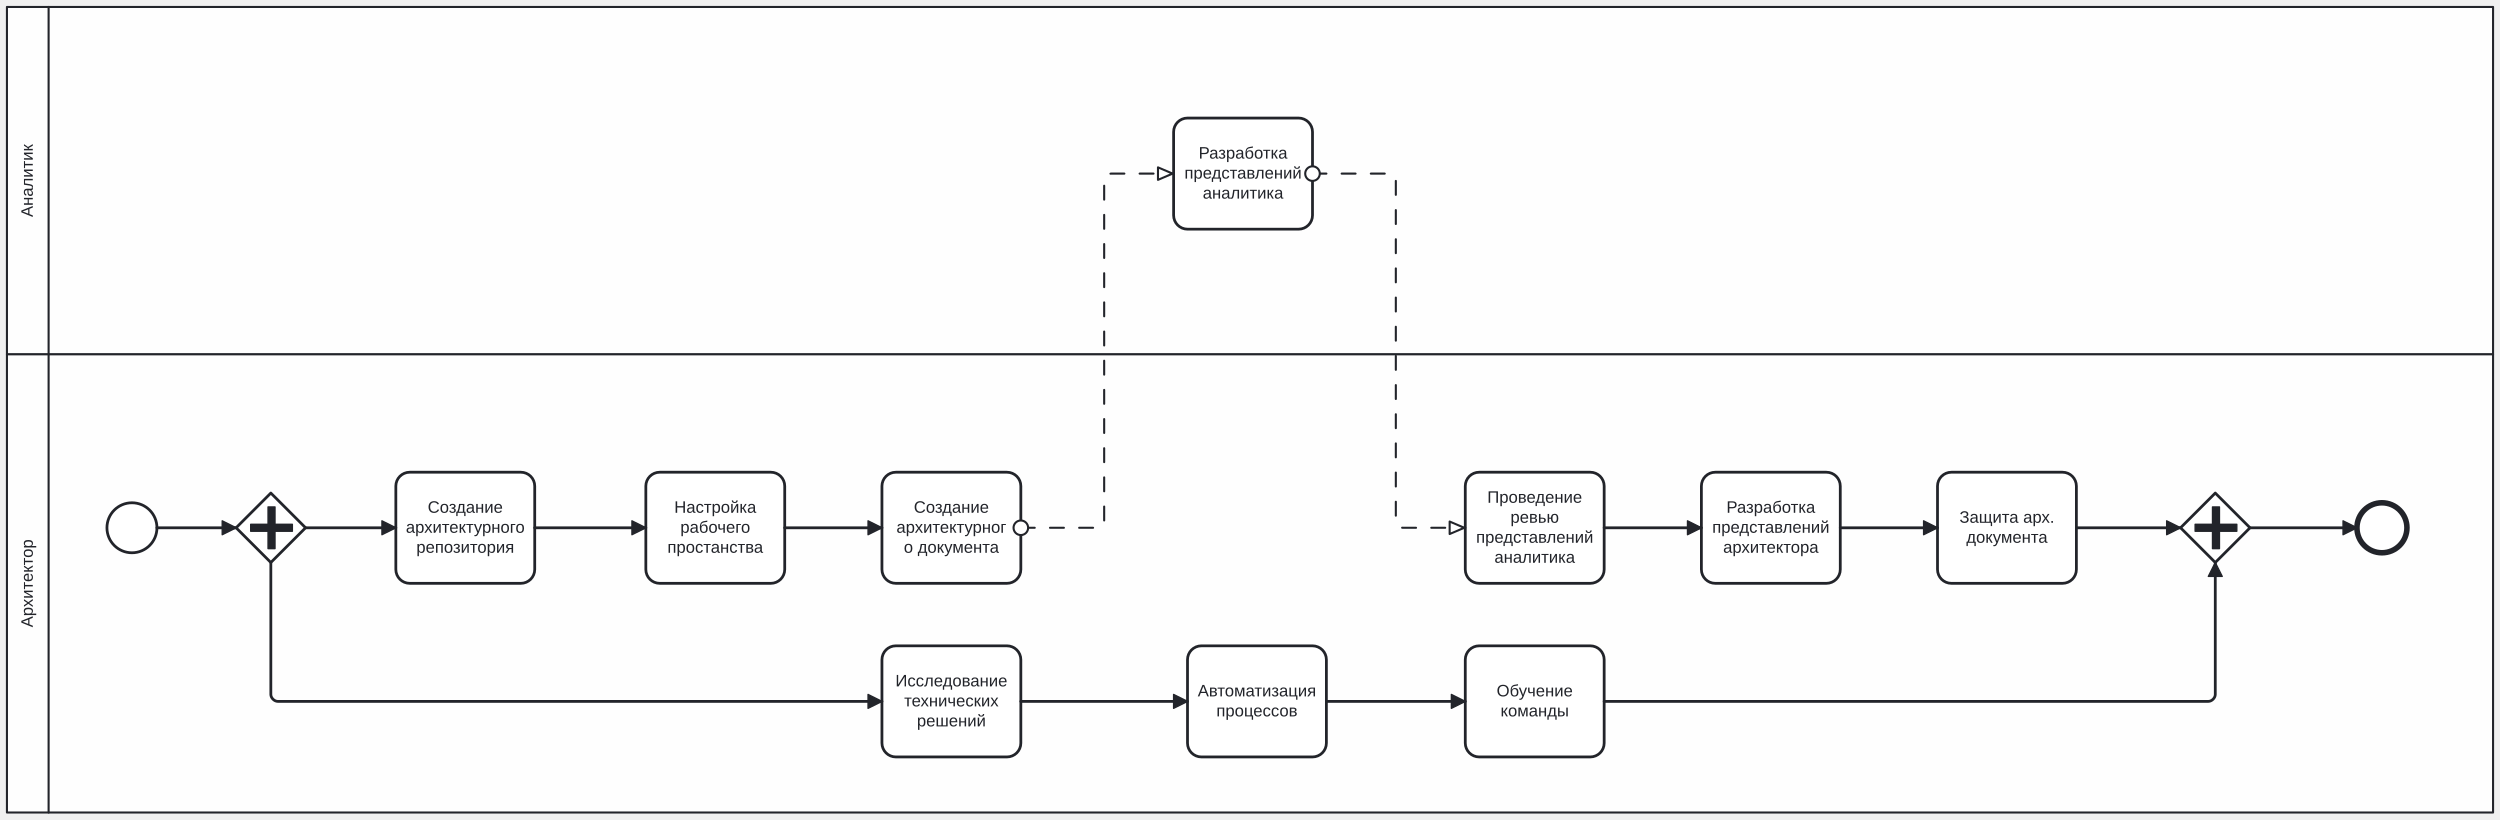
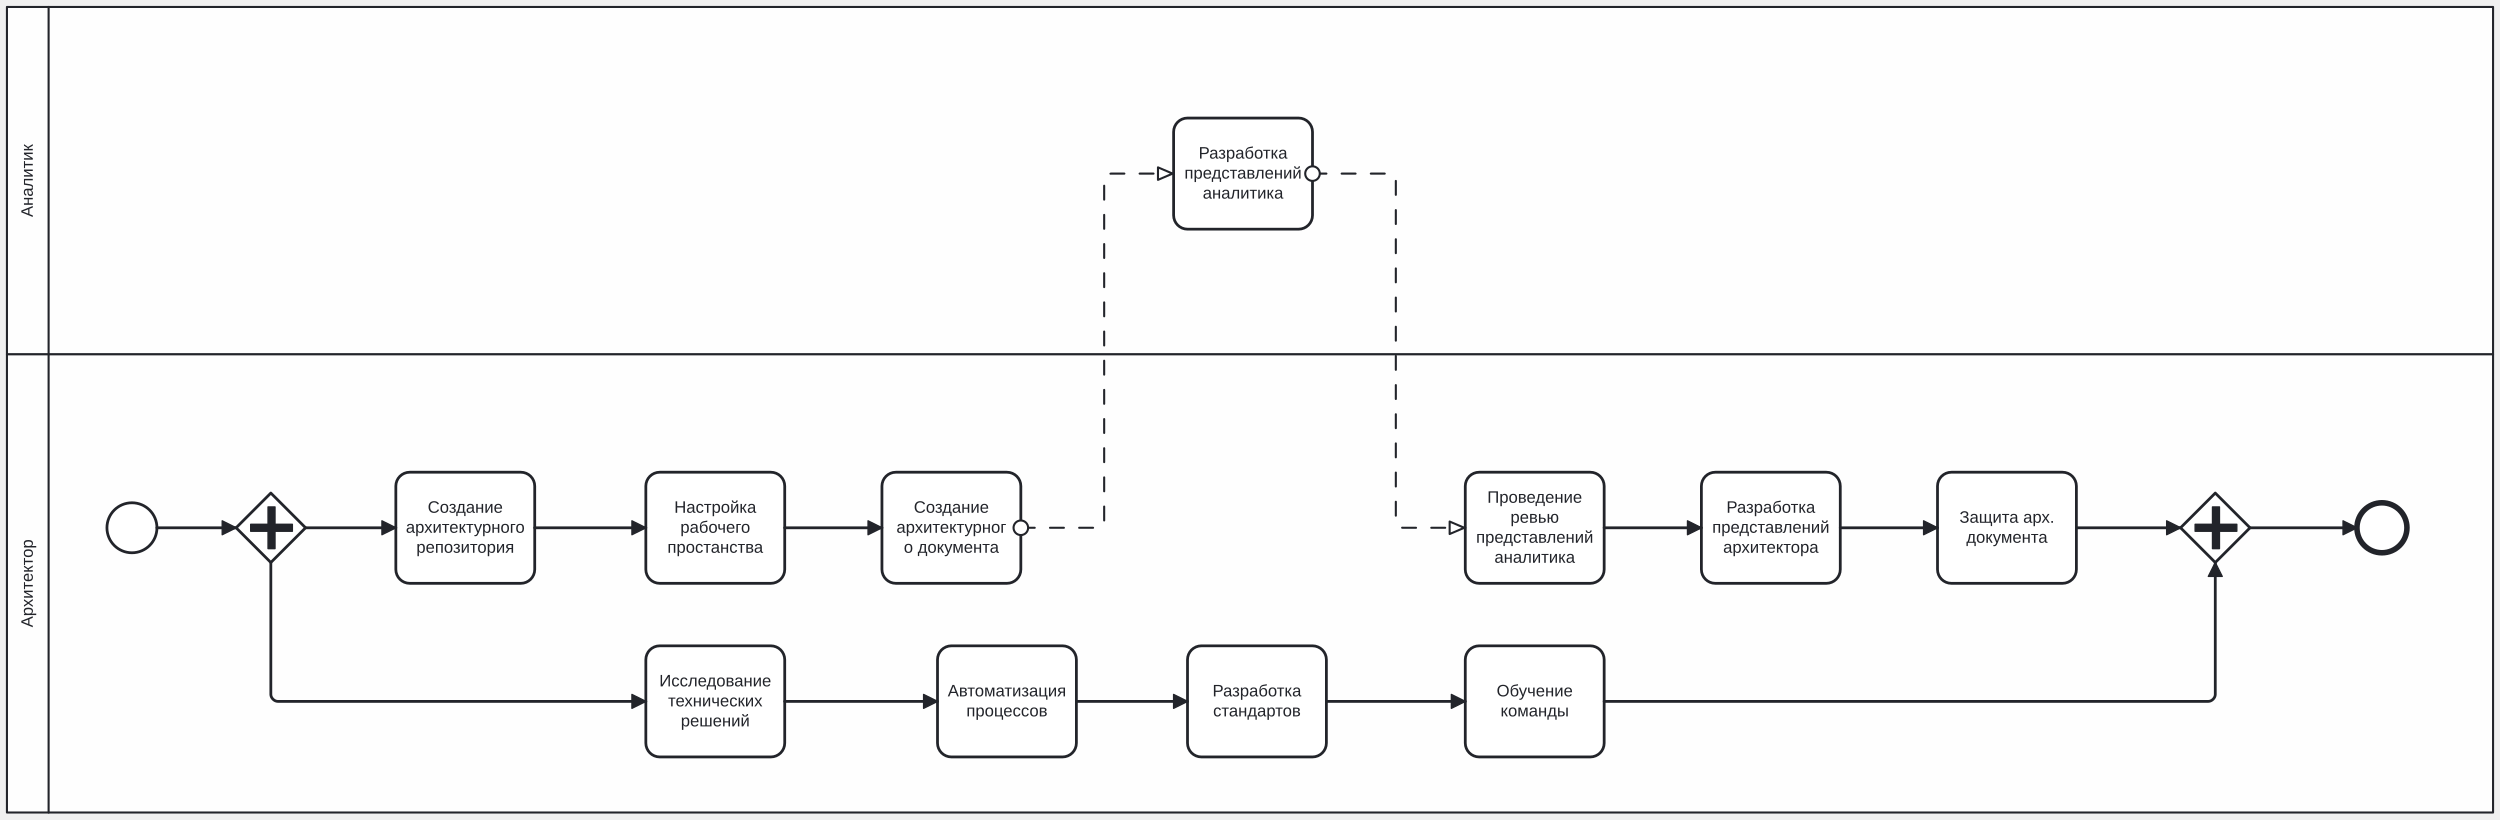
<svg xmlns="http://www.w3.org/2000/svg" width="1800" height="590" viewBox="155 75 1800 590" version="1.1">
  <defs>
    <pattern id="djs-grid-pattern-265230" width="10" height="10" patternUnits="userSpaceOnUse">
      <circle cx="0.5" cy="0.5" r="0.5" style="fill: rgb(204, 204, 204);" />
    </pattern>
  </defs>
  <g class="djs-group">
    <g class="djs-element djs-shape" data-element-id="Participant_0ttnxrs" style="display: block;" transform="matrix(1 0 0 1 160 330)">
      <g class="djs-visual">
        <rect x="0" y="0" width="1790" height="330" rx="0" ry="0" style="stroke-linecap: round; stroke-linejoin: round; stroke: rgb(34, 36, 42); stroke-width: 1.5px; fill: white; fill-opacity: 0.95;" />
        <path style="fill: none; stroke-linecap: round; stroke-linejoin: round; stroke: rgb(34, 36, 42); stroke-width: 1.5px;" d="M30,0L30,330" />
        <text lineHeight="1.2" class="djs-label" style="font-family: Arial, sans-serif; font-size: 12px; font-weight: normal; fill: rgb(34, 36, 42);" transform="matrix(-1.83697e-16 -1 1 -1.83697e-16 0 330)">
          <tspan x="133.321" y="18.6">Архитектор</tspan>
        </text>
      </g>
      <rect x="-5" y="-5" rx="4" width="1800" height="340" class="djs-outline" style="fill: none;" />
      <rect class="djs-hit djs-hit-no-move" x="0" y="0" width="1790" height="330" style="fill: none; stroke-opacity: 0; stroke: white; stroke-width: 15px;" />
      <rect class="djs-hit djs-hit-click-stroke" x="0" y="0" width="1790" height="330" style="fill: none; stroke-opacity: 0; stroke: white; stroke-width: 15px;" />
      <rect class="djs-hit djs-hit-all" x="0" y="0" width="30" height="330" style="fill: none; stroke-opacity: 0; stroke: white; stroke-width: 15px;" />
    </g>
    <g class="djs-children">
      <g class="djs-group">
        <g class="djs-element djs-shape" data-element-id="Activity_0uhxax1" style="display: block;" transform="matrix(1 0 0 1 440 415)">
          <g class="djs-visual">
            <rect x="0" y="0" width="100" height="80" rx="10" ry="10" style="stroke-linecap: round; stroke-linejoin: round; stroke: rgb(34, 36, 42); stroke-width: 2px; fill: white; fill-opacity: 0.95;" />
            <text lineHeight="1.2" class="djs-label" style="font-family: Arial, sans-serif; font-size: 12px; font-weight: normal; fill: rgb(34, 36, 42);">
              <tspan x="22.938" y="29.2">Создание </tspan>
              <tspan x="7.203" y="43.6">архитектурного</tspan>
              <tspan x="14.75" y="58">репозитория</tspan>
            </text>
          </g>
          <rect class="djs-hit djs-hit-all" x="0" y="0" width="100" height="80" style="fill: none; stroke-opacity: 0; stroke: white; stroke-width: 15px;" />
          <rect x="-5" y="-5" rx="14" width="110" height="90" class="djs-outline" style="fill: none;" />
        </g>
      </g>
      <g class="djs-group">
        <g class="djs-element djs-shape" data-element-id="Activity_1ajbtks" style="display: block;" transform="matrix(1 0 0 1 620 415)">
          <g class="djs-visual">
            <rect x="0" y="0" width="100" height="80" rx="10" ry="10" style="stroke-linecap: round; stroke-linejoin: round; stroke: rgb(34, 36, 42); stroke-width: 2px; fill: white; fill-opacity: 0.95;" />
            <text lineHeight="1.2" class="djs-label" style="font-family: Arial, sans-serif; font-size: 12px; font-weight: normal; fill: rgb(34, 36, 42);">
              <tspan x="20.461" y="29.2">Настройка </tspan>
              <tspan x="24.828" y="43.6">рабочего </tspan>
              <tspan x="15.539" y="58">простанства</tspan>
            </text>
          </g>
          <rect class="djs-hit djs-hit-all" x="0" y="0" width="100" height="80" style="fill: none; stroke-opacity: 0; stroke: white; stroke-width: 15px;" />
          <rect x="-5" y="-5" rx="14" width="110" height="90" class="djs-outline" style="fill: none;" />
        </g>
      </g>
      <g class="djs-group">
        <g class="djs-element djs-shape" data-element-id="Activity_0i2whiz" style="display: block;" transform="matrix(1 0 0 1 1210 415)">
          <g class="djs-visual">
            <rect x="0" y="0" width="100" height="80" rx="10" ry="10" style="stroke-linecap: round; stroke-linejoin: round; stroke: rgb(34, 36, 42); stroke-width: 2px; fill: white; fill-opacity: 0.95;" />
            <text lineHeight="1.2" class="djs-label" style="font-family: Arial, sans-serif; font-size: 12px; font-weight: normal; fill: rgb(34, 36, 42);">
              <tspan x="15.848" y="22">Проведение </tspan>
              <tspan x="32.512" y="36.4">ревью </tspan>
              <tspan x="7.785" y="50.8">представлений</tspan>
              <tspan x="20.965" y="65.2">аналитика</tspan>
            </text>
          </g>
          <rect class="djs-hit djs-hit-all" x="0" y="0" width="100" height="80" style="fill: none; stroke-opacity: 0; stroke: white; stroke-width: 15px;" />
          <rect x="-5" y="-5" rx="14" width="110" height="90" class="djs-outline" style="fill: none;" />
        </g>
      </g>
      <g class="djs-group">
        <g class="djs-element djs-shape" data-element-id="Activity_0d0q8tq" style="display: block;" transform="matrix(1 0 0 1 1380 415)">
          <g class="djs-visual">
            <rect x="0" y="0" width="100" height="80" rx="10" ry="10" style="stroke-linecap: round; stroke-linejoin: round; stroke: rgb(34, 36, 42); stroke-width: 2px; fill: white; fill-opacity: 0.95;" />
            <text lineHeight="1.2" class="djs-label" style="font-family: Arial, sans-serif; font-size: 12px; font-weight: normal; fill: rgb(34, 36, 42);">
              <tspan x="18.02" y="29.2">Разработка </tspan>
              <tspan x="7.785" y="43.6">представлений</tspan>
              <tspan x="15.641" y="58">архитектора</tspan>
            </text>
          </g>
          <rect class="djs-hit djs-hit-all" x="0" y="0" width="100" height="80" style="fill: none; stroke-opacity: 0; stroke: white; stroke-width: 15px;" />
          <rect x="-5" y="-5" rx="14" width="110" height="90" class="djs-outline" style="fill: none;" />
        </g>
      </g>
      <g class="djs-group">
        <g class="djs-element djs-shape" data-element-id="Activity_1fv4kwb" style="display: block;" transform="matrix(1 0 0 1 1550 415)">
          <g class="djs-visual">
            <rect x="0" y="0" width="100" height="80" rx="10" ry="10" style="stroke-linecap: round; stroke-linejoin: round; stroke: rgb(34, 36, 42); stroke-width: 2px; fill: white; fill-opacity: 0.95;" />
            <text lineHeight="1.2" class="djs-label" style="font-family: Arial, sans-serif; font-size: 12px; font-weight: normal; fill: rgb(34, 36, 42);">
              <tspan x="15.793" y="36.4">Защита арх. </tspan>
              <tspan x="20.742" y="50.8">документа</tspan>
            </text>
          </g>
          <rect class="djs-hit djs-hit-all" x="0" y="0" width="100" height="80" style="fill: none; stroke-opacity: 0; stroke: white; stroke-width: 15px;" />
          <rect x="-5" y="-5" rx="14" width="110" height="90" class="djs-outline" style="fill: none;" />
        </g>
      </g>
      <g class="djs-group">
        <g class="djs-element djs-shape" data-element-id="Activity_1geiiyz" style="display: block;" transform="matrix(1 0 0 1 790 415)">
          <g class="djs-visual">
            <rect x="0" y="0" width="100" height="80" rx="10" ry="10" style="stroke-linecap: round; stroke-linejoin: round; stroke: rgb(34, 36, 42); stroke-width: 2px; fill: white; fill-opacity: 0.95;" />
            <text lineHeight="1.2" class="djs-label" style="font-family: Arial, sans-serif; font-size: 12px; font-weight: normal; fill: rgb(34, 36, 42);">
              <tspan x="22.938" y="29.2">Создание </tspan>
              <tspan x="10.406" y="43.6">архитектурног</tspan>
              <tspan x="15.738" y="58">о документа</tspan>
            </text>
          </g>
          <rect class="djs-hit djs-hit-all" x="0" y="0" width="100" height="80" style="fill: none; stroke-opacity: 0; stroke: white; stroke-width: 15px;" />
          <rect x="-5" y="-5" rx="14" width="110" height="90" class="djs-outline" style="fill: none;" />
        </g>
      </g>
      <g class="djs-group">
        <g class="djs-element djs-shape" data-element-id="StartEvent_1" style="display: block;" transform="matrix(1 0 0 1 232 437)">
          <g class="djs-visual">
            <circle cx="18" cy="18" r="18" style="stroke-linecap: round; stroke-linejoin: round; stroke: rgb(34, 36, 42); stroke-width: 2px; fill: white; fill-opacity: 0.95;" />
          </g>
          <rect class="djs-hit djs-hit-all" x="0" y="0" width="36" height="36" style="fill: none; stroke-opacity: 0; stroke: white; stroke-width: 15px;" />
          <circle cx="18" cy="18" r="23" class="djs-outline" style="fill: none;" />
        </g>
      </g>
      <g class="djs-group">
        <g class="djs-element djs-shape" data-element-id="Gateway_0um3q2o" style="display: block;" transform="matrix(1 0 0 1 325 430)">
          <g class="djs-visual">
            <polygon points="25,0 50,25 25,50 0,25" style="stroke-linecap: round; stroke-linejoin: round; stroke: rgb(34, 36, 42); stroke-width: 2px; fill: white; fill-opacity: 0.95;" />
            <path d="m 23,10 0,12.5 -12.5,0 0,5 12.5,0 0,12.5 5,0 0,-12.5 12.5,0 0,-5 -12.5,0 0,-12.5 -5,0 z" style="fill: rgb(34, 36, 42); stroke-linecap: round; stroke-linejoin: round; stroke: rgb(34, 36, 42); stroke-width: 1px;" />
          </g>
          <rect class="djs-hit djs-hit-all" x="0" y="0" width="50" height="50" style="fill: none; stroke-opacity: 0; stroke: white; stroke-width: 15px;" />
          <rect x="2" y="2" rx="4" width="46" height="46" class="djs-outline" style="transform-box: fill-box; transform: rotate(45deg); transform-origin: center center; fill: none;" />
        </g>
      </g>
      <g class="djs-group">
        <g class="djs-element djs-shape" data-element-id="Event_0yztn8b" style="display: block;" transform="matrix(1 0 0 1 1852 437)">
          <g class="djs-visual">
            <circle cx="18" cy="18" r="18" style="stroke-linecap: round; stroke-linejoin: round; stroke: rgb(34, 36, 42); stroke-width: 4px; fill: white; fill-opacity: 0.95;" />
          </g>
          <rect class="djs-hit djs-hit-all" x="0" y="0" width="36" height="36" style="fill: none; stroke-opacity: 0; stroke: white; stroke-width: 15px;" />
          <circle cx="18" cy="18" r="24" class="djs-outline" style="fill: none;" />
        </g>
      </g>
      <g class="djs-group">
        <g class="djs-element djs-shape" data-element-id="Gateway_0tj4svf" style="display: block;" transform="matrix(1 0 0 1 1725 430)">
          <g class="djs-visual">
            <polygon points="25,0 50,25 25,50 0,25" style="stroke-linecap: round; stroke-linejoin: round; stroke: rgb(34, 36, 42); stroke-width: 2px; fill: white; fill-opacity: 0.95;" />
            <path d="m 23,10 0,12.5 -12.5,0 0,5 12.5,0 0,12.5 5,0 0,-12.5 12.5,0 0,-5 -12.5,0 0,-12.5 -5,0 z" style="fill: rgb(34, 36, 42); stroke-linecap: round; stroke-linejoin: round; stroke: rgb(34, 36, 42); stroke-width: 1px;" />
          </g>
          <rect class="djs-hit djs-hit-all" x="0" y="0" width="50" height="50" style="fill: none; stroke-opacity: 0; stroke: white; stroke-width: 15px;" />
          <rect x="2" y="2" rx="4" width="46" height="46" class="djs-outline" style="transform-box: fill-box; transform: rotate(45deg); transform-origin: center center; fill: none;" />
        </g>
      </g>
      <g class="djs-group">
        <g class="djs-element djs-shape" data-element-id="Activity_0kmaqe5" style="display: block;" transform="matrix(1 0 0 1 1210 540)">
          <g class="djs-visual">
            <rect x="0" y="0" width="100" height="80" rx="10" ry="10" style="stroke-linecap: round; stroke-linejoin: round; stroke: rgb(34, 36, 42); stroke-width: 2px; fill: white; fill-opacity: 0.95;" />
            <text lineHeight="1.2" class="djs-label" style="font-family: Arial, sans-serif; font-size: 12px; font-weight: normal; fill: rgb(34, 36, 42);">
              <tspan x="22.562" y="36.4">Обучение </tspan>
              <tspan x="25.379" y="50.8">команды</tspan>
            </text>
          </g>
          <rect class="djs-hit djs-hit-all" x="0" y="0" width="100" height="80" style="fill: none; stroke-opacity: 0; stroke: white; stroke-width: 15px;" />
          <rect x="-5" y="-5" rx="14" width="110" height="90" class="djs-outline" style="fill: none;" />
        </g>
      </g>
      <g class="djs-group">
-         <g class="djs-element djs-shape" data-element-id="Activity_1k38svd" style="display: block;" transform="matrix(1 0 0 1 1010 540)">
-           <g class="djs-visual">
-             <rect x="0" y="0" width="100" height="80" rx="10" ry="10" style="stroke-linecap: round; stroke-linejoin: round; stroke: rgb(34, 36, 42); stroke-width: 2px; fill: white; fill-opacity: 0.95;" />
-             <text lineHeight="1.2" class="djs-label" style="font-family: Arial, sans-serif; font-size: 12px; font-weight: normal; fill: rgb(34, 36, 42);">
-               <tspan x="7.376" y="36.4">Автоматизация</tspan>
-               <tspan x="20.777" y="50.8">процессов</tspan>
-             </text>
-           </g>
-           <rect class="djs-hit djs-hit-all" x="0" y="0" width="100" height="80" style="fill: none; stroke-opacity: 0; stroke: white; stroke-width: 15px;" />
-           <rect x="-5" y="-5" rx="14" width="110" height="90" class="djs-outline" style="fill: none;" />
-         </g>
-       </g>
-       <g class="djs-group">
-         <g class="djs-element djs-shape" data-element-id="Activity_0obeuht" style="display: block;" transform="matrix(1 0 0 1 790 540)">
+         <g class="djs-element djs-shape" data-element-id="Activity_0obeuht" style="display: block;" transform="matrix(1 0 0 1 620 540)">
          <g class="djs-visual">
            <rect x="0" y="0" width="100" height="80" rx="10" ry="10" style="stroke-linecap: round; stroke-linejoin: round; stroke: rgb(34, 36, 42); stroke-width: 2px; fill: white; fill-opacity: 0.95;" />
            <text lineHeight="1.2" class="djs-label" style="font-family: Arial, sans-serif; font-size: 12px; font-weight: normal; fill: rgb(34, 36, 42);">
              <tspan x="9.684" y="29.2">Исследование </tspan>
              <tspan x="16.008" y="43.6">технических </tspan>
              <tspan x="25.156" y="58">решений</tspan>
            </text>
          </g>
          <rect class="djs-hit djs-hit-all" x="0" y="0" width="100" height="80" style="fill: none; stroke-opacity: 0; stroke: white; stroke-width: 15px;" />
          <rect x="-5" y="-5" rx="14" width="110" height="90" class="djs-outline" style="fill: none;" />
        </g>
      </g>
      <g class="djs-group">
+         <g class="djs-element djs-shape" data-element-id="Activity_1k38svd" style="display: block;" transform="matrix(1 0 0 1 830 540)">
+           <g class="djs-visual">
+             <rect x="0" y="0" width="100" height="80" rx="10" ry="10" style="stroke-linecap: round; stroke-linejoin: round; stroke: rgb(34, 36, 42); stroke-width: 2px; fill: white; fill-opacity: 0.95;" />
+             <text lineHeight="1.2" class="djs-label" style="font-family: Arial, sans-serif; font-size: 12px; font-weight: normal; fill: rgb(34, 36, 42);">
+               <tspan x="7.376" y="36.4">Автоматизация</tspan>
+               <tspan x="20.777" y="50.8">процессов</tspan>
+             </text>
+           </g>
+           <rect class="djs-hit djs-hit-all" x="0" y="0" width="100" height="80" style="fill: none; stroke-opacity: 0; stroke: white; stroke-width: 15px;" />
+           <rect x="-5" y="-5" rx="14" width="110" height="90" class="djs-outline" style="fill: none;" />
+         </g>
+       </g>
+       <g class="djs-group">
+         <g class="djs-element djs-shape" data-element-id="Activity_10af19q" style="display: block;" transform="matrix(1 0 0 1 1010 540)">
+           <g class="djs-visual">
+             <rect x="0" y="0" width="100" height="80" rx="10" ry="10" style="stroke-linecap: round; stroke-linejoin: round; stroke: rgb(34, 36, 42); stroke-width: 2px; fill: white; fill-opacity: 0.95;" />
+             <text lineHeight="1.2" class="djs-label" style="font-family: Arial, sans-serif; font-size: 12px; font-weight: normal; fill: rgb(34, 36, 42);">
+               <tspan x="18.02" y="36.4">Разработка </tspan>
+               <tspan x="18.418" y="50.8">стандартов</tspan>
+             </text>
+           </g>
+           <rect class="djs-hit djs-hit-all" x="0" y="0" width="100" height="80" style="fill: none; stroke-opacity: 0; stroke: white; stroke-width: 15px;" />
+           <rect x="-5" y="-5" rx="14" width="110" height="90" class="djs-outline" style="fill: none;" />
+         </g>
+       </g>
+       <g class="djs-group">
        <g class="djs-element djs-connection" data-element-id="Flow_0fenn18" style="display: block;">
          <g class="djs-visual">
            <defs>
              <marker id="marker-eg71qba6pmiygbb0dg9la8ogd" viewBox="0 0 20 20" refX="11" refY="10" markerWidth="10" markerHeight="10" orient="auto">
                <path d="M 1 5 L 11 10 L 1 15 Z" style="stroke-linecap: round; stroke-linejoin: round; stroke: rgb(34, 36, 42); stroke-width: 1px; fill: rgb(34, 36, 42);" />
              </marker>
            </defs>
            <path data-corner-radius="5" style="fill: none; stroke-linecap: round; stroke-linejoin: round; stroke: rgb(34, 36, 42); stroke-width: 2px; marker-end: url('#marker-eg71qba6pmiygbb0dg9la8ogd');" d="M375,455L440,455" />
          </g>
          <path d="M375,455L440,455" class="djs-hit djs-hit-stroke" style="fill: none; stroke-opacity: 0; stroke: white; stroke-width: 15px;" />
          <rect x="370" y="450" rx="4" width="75" height="10" class="djs-outline" style="fill: none;" />
        </g>
      </g>
      <g class="djs-group">
        <g class="djs-element djs-connection" data-element-id="Flow_1f34wrq" style="display: block;">
          <g class="djs-visual">
            <defs>
              <marker id="marker-167ekna4h7f5wwjkkyz7seumf" viewBox="0 0 20 20" refX="11" refY="10" markerWidth="10" markerHeight="10" orient="auto">
                <path d="M 1 5 L 11 10 L 1 15 Z" style="stroke-linecap: round; stroke-linejoin: round; stroke: rgb(34, 36, 42); stroke-width: 1px; fill: rgb(34, 36, 42);" />
              </marker>
            </defs>
            <path data-corner-radius="5" style="fill: none; stroke-linecap: round; stroke-linejoin: round; stroke: rgb(34, 36, 42); stroke-width: 2px; marker-end: url('#marker-167ekna4h7f5wwjkkyz7seumf');" d="M540,455L620,455" />
          </g>
          <path d="M540,455L620,455" class="djs-hit djs-hit-stroke" style="fill: none; stroke-opacity: 0; stroke: white; stroke-width: 15px;" />
          <rect x="535" y="450" rx="4" width="90" height="10" class="djs-outline" style="fill: none;" />
        </g>
      </g>
      <g class="djs-group">
        <g class="djs-element djs-connection" data-element-id="Flow_1jm3oql" style="display: block;">
          <g class="djs-visual">
            <defs>
              <marker id="marker-be3ic5xone6eqln8e7krji2rf" viewBox="0 0 20 20" refX="11" refY="10" markerWidth="10" markerHeight="10" orient="auto">
                <path d="M 1 5 L 11 10 L 1 15 Z" style="stroke-linecap: round; stroke-linejoin: round; stroke: rgb(34, 36, 42); stroke-width: 1px; fill: rgb(34, 36, 42);" />
              </marker>
            </defs>
            <path data-corner-radius="5" style="fill: none; stroke-linecap: round; stroke-linejoin: round; stroke: rgb(34, 36, 42); stroke-width: 2px; marker-end: url('#marker-be3ic5xone6eqln8e7krji2rf');" d="M720,455L790,455" />
          </g>
          <path d="M720,455L790,455" class="djs-hit djs-hit-stroke" style="fill: none; stroke-opacity: 0; stroke: white; stroke-width: 15px;" />
          <rect x="715" y="450" rx="4" width="80" height="10" class="djs-outline" style="fill: none;" />
        </g>
      </g>
      <g class="djs-group">
        <g class="djs-element djs-connection" data-element-id="Flow_0yv2g11" style="display: block;">
          <g class="djs-visual">
            <defs>
              <marker id="marker-33mab2ay6oa73c2igue150h0l" viewBox="0 0 20 20" refX="11" refY="10" markerWidth="10" markerHeight="10" orient="auto">
                <path d="M 1 5 L 11 10 L 1 15 Z" style="stroke-linecap: round; stroke-linejoin: round; stroke: rgb(34, 36, 42); stroke-width: 1px; fill: rgb(34, 36, 42);" />
              </marker>
            </defs>
            <path data-corner-radius="5" style="fill: none; stroke-linecap: round; stroke-linejoin: round; stroke: rgb(34, 36, 42); stroke-width: 2px; marker-end: url('#marker-33mab2ay6oa73c2igue150h0l');" d="M1310,455L1380,455" />
          </g>
          <path d="M1310,455L1380,455" class="djs-hit djs-hit-stroke" style="fill: none; stroke-opacity: 0; stroke: white; stroke-width: 15px;" />
          <rect x="1305" y="450" rx="4" width="80" height="10" class="djs-outline" style="fill: none;" />
        </g>
      </g>
      <g class="djs-group">
        <g class="djs-element djs-connection" data-element-id="Flow_055au1e" style="display: block;">
          <g class="djs-visual">
            <defs>
              <marker id="marker-7os3eyi8f6cm4romiccd0it87" viewBox="0 0 20 20" refX="11" refY="10" markerWidth="10" markerHeight="10" orient="auto">
                <path d="M 1 5 L 11 10 L 1 15 Z" style="stroke-linecap: round; stroke-linejoin: round; stroke: rgb(34, 36, 42); stroke-width: 1px; fill: rgb(34, 36, 42);" />
              </marker>
            </defs>
            <path data-corner-radius="5" style="fill: none; stroke-linecap: round; stroke-linejoin: round; stroke: rgb(34, 36, 42); stroke-width: 2px; marker-end: url('#marker-7os3eyi8f6cm4romiccd0it87');" d="M1480,455L1550,455" />
          </g>
          <path d="M1480,455L1550,455" class="djs-hit djs-hit-stroke" style="fill: none; stroke-opacity: 0; stroke: white; stroke-width: 15px;" />
          <rect x="1475" y="450" rx="4" width="80" height="10" class="djs-outline" style="fill: none;" />
        </g>
      </g>
      <g class="djs-group">
        <g class="djs-element djs-connection" data-element-id="Flow_101kwb6" style="display: block;">
          <g class="djs-visual">
            <defs>
              <marker id="marker-5si2pr018cfxysbpkfaxkx5s0" viewBox="0 0 20 20" refX="11" refY="10" markerWidth="10" markerHeight="10" orient="auto">
                <path d="M 1 5 L 11 10 L 1 15 Z" style="stroke-linecap: round; stroke-linejoin: round; stroke: rgb(34, 36, 42); stroke-width: 1px; fill: rgb(34, 36, 42);" />
              </marker>
            </defs>
            <path data-corner-radius="5" style="fill: none; stroke-linecap: round; stroke-linejoin: round; stroke: rgb(34, 36, 42); stroke-width: 2px; marker-end: url('#marker-5si2pr018cfxysbpkfaxkx5s0');" d="M1650,455L1725,455" />
          </g>
          <path d="M1650,455L1725,455" class="djs-hit djs-hit-stroke" style="fill: none; stroke-opacity: 0; stroke: white; stroke-width: 15px;" />
          <rect x="1645" y="450" rx="4" width="85" height="10" class="djs-outline" style="fill: none;" />
        </g>
      </g>
      <g class="djs-group">
        <g class="djs-element djs-connection" data-element-id="Flow_0il2as2" style="display: block;">
          <g class="djs-visual">
            <defs>
              <marker id="marker-7r8qfc5m35b5rm3qybpnv8ln0" viewBox="0 0 20 20" refX="11" refY="10" markerWidth="10" markerHeight="10" orient="auto">
                <path d="M 1 5 L 11 10 L 1 15 Z" style="stroke-linecap: round; stroke-linejoin: round; stroke: rgb(34, 36, 42); stroke-width: 1px; fill: rgb(34, 36, 42);" />
              </marker>
            </defs>
            <path data-corner-radius="5" style="fill: none; stroke-linecap: round; stroke-linejoin: round; stroke: rgb(34, 36, 42); stroke-width: 2px; marker-end: url('#marker-7r8qfc5m35b5rm3qybpnv8ln0');" d="M268,455L325,455" />
          </g>
          <path d="M268,455L325,455" class="djs-hit djs-hit-stroke" style="fill: none; stroke-opacity: 0; stroke: white; stroke-width: 15px;" />
          <rect x="263" y="450" rx="4" width="67" height="10" class="djs-outline" style="fill: none;" />
        </g>
      </g>
      <g class="djs-group">
        <g class="djs-element djs-connection" data-element-id="Flow_0pkmy2n" style="display: block;">
          <g class="djs-visual">
            <defs>
-               <marker id="marker-37s0z9rvu2tsf9xxc1g7g2ewu" viewBox="0 0 20 20" refX="11" refY="10" markerWidth="10" markerHeight="10" orient="auto">
-                 <path d="M 1 5 L 11 10 L 1 15 Z" style="stroke-linecap: round; stroke-linejoin: round; stroke: rgb(34, 36, 42); stroke-width: 1px; fill: rgb(34, 36, 42);" />
-               </marker>
-             </defs>
-             <path data-corner-radius="5" style="fill: none; stroke-linecap: round; stroke-linejoin: round; stroke: rgb(34, 36, 42); stroke-width: 2px; marker-end: url('#marker-37s0z9rvu2tsf9xxc1g7g2ewu');" d="M350,480L350,575C350,577.5,352.5,580,355,580L790,580" />
-           </g>
-           <path d="M350,480L350,580L790,580" class="djs-hit djs-hit-stroke" style="fill: none; stroke-opacity: 0; stroke: white; stroke-width: 15px;" />
-           <rect x="345" y="475" rx="4" width="450" height="110" class="djs-outline" style="fill: none;" />
+               <marker id="marker-9xd86yy98tqwc41shwn89di9q" viewBox="0 0 20 20" refX="11" refY="10" markerWidth="10" markerHeight="10" orient="auto">
+                 <path d="M 1 5 L 11 10 L 1 15 Z" style="stroke-linecap: round; stroke-linejoin: round; stroke: rgb(34, 36, 42); stroke-width: 1px; fill: rgb(34, 36, 42);" />
+               </marker>
+             </defs>
+             <path data-corner-radius="5" style="fill: none; stroke-linecap: round; stroke-linejoin: round; stroke: rgb(34, 36, 42); stroke-width: 2px; marker-end: url('#marker-9xd86yy98tqwc41shwn89di9q');" d="M350,480L350,575C350,577.5,352.5,580,355,580L620,580" />
+           </g>
+           <path d="M350,480L350,580L620,580" class="djs-hit djs-hit-stroke" style="fill: none; stroke-opacity: 0; stroke: white; stroke-width: 15px;" />
+           <rect x="345" y="475" rx="4" width="280" height="110" class="djs-outline" style="fill: none;" />
        </g>
      </g>
      <g class="djs-group">
        <g class="djs-element djs-connection" data-element-id="Flow_10un8jk" style="display: block;">
          <g class="djs-visual">
            <defs>
              <marker id="marker-d243ds56syzl0w56xbqkwbz3n" viewBox="0 0 20 20" refX="11" refY="10" markerWidth="10" markerHeight="10" orient="auto">
                <path d="M 1 5 L 11 10 L 1 15 Z" style="stroke-linecap: round; stroke-linejoin: round; stroke: rgb(34, 36, 42); stroke-width: 1px; fill: rgb(34, 36, 42);" />
              </marker>
            </defs>
            <path data-corner-radius="5" style="fill: none; stroke-linecap: round; stroke-linejoin: round; stroke: rgb(34, 36, 42); stroke-width: 2px; marker-end: url('#marker-d243ds56syzl0w56xbqkwbz3n');" d="M1775,455L1852,455" />
          </g>
          <path d="M1775,455L1852,455" class="djs-hit djs-hit-stroke" style="fill: none; stroke-opacity: 0; stroke: white; stroke-width: 15px;" />
          <rect x="1770" y="450" rx="4" width="87" height="10" class="djs-outline" style="fill: none;" />
        </g>
      </g>
      <g class="djs-group">
        <g class="djs-element djs-connection" data-element-id="Flow_0p3hf0e" style="display: block;">
          <g class="djs-visual">
            <defs>
              <marker id="marker-8ej4gj130re3zutj5dpw3qqvv" viewBox="0 0 20 20" refX="11" refY="10" markerWidth="10" markerHeight="10" orient="auto">
                <path d="M 1 5 L 11 10 L 1 15 Z" style="stroke-linecap: round; stroke-linejoin: round; stroke: rgb(34, 36, 42); stroke-width: 1px; fill: rgb(34, 36, 42);" />
              </marker>
            </defs>
            <path data-corner-radius="5" style="fill: none; stroke-linecap: round; stroke-linejoin: round; stroke: rgb(34, 36, 42); stroke-width: 2px; marker-end: url('#marker-8ej4gj130re3zutj5dpw3qqvv');" d="M1310,580L1745,580C1747.5,580,1750,577.5,1750,575L1750,480" />
          </g>
          <path d="M1310,580L1750,580L1750,480" class="djs-hit djs-hit-stroke" style="fill: none; stroke-opacity: 0; stroke: white; stroke-width: 15px;" />
          <rect x="1305" y="475" rx="4" width="450" height="110" class="djs-outline" style="fill: none;" />
        </g>
      </g>
      <g class="djs-group">
-         <g class="djs-element djs-connection" data-element-id="Flow_0u1czs4" style="display: block;">
-           <g class="djs-visual">
-             <defs>
-               <marker id="marker-428ni3r2rmhtqdnz6n3jgk3iw" viewBox="0 0 20 20" refX="11" refY="10" markerWidth="10" markerHeight="10" orient="auto">
-                 <path d="M 1 5 L 11 10 L 1 15 Z" style="stroke-linecap: round; stroke-linejoin: round; stroke: rgb(34, 36, 42); stroke-width: 1px; fill: rgb(34, 36, 42);" />
-               </marker>
-             </defs>
-             <path data-corner-radius="5" style="fill: none; stroke-linecap: round; stroke-linejoin: round; stroke: rgb(34, 36, 42); stroke-width: 2px; marker-end: url('#marker-428ni3r2rmhtqdnz6n3jgk3iw');" d="M1110,580L1210,580" />
+         <g class="djs-element djs-connection" data-element-id="Flow_1t44kfo" style="display: block;">
+           <g class="djs-visual">
+             <defs>
+               <marker id="marker-94j8fbq08726vasze1kfp15ok" viewBox="0 0 20 20" refX="11" refY="10" markerWidth="10" markerHeight="10" orient="auto">
+                 <path d="M 1 5 L 11 10 L 1 15 Z" style="stroke-linecap: round; stroke-linejoin: round; stroke: rgb(34, 36, 42); stroke-width: 1px; fill: rgb(34, 36, 42);" />
+               </marker>
+             </defs>
+             <path data-corner-radius="5" style="fill: none; stroke-linecap: round; stroke-linejoin: round; stroke: rgb(34, 36, 42); stroke-width: 2px; marker-end: url('#marker-94j8fbq08726vasze1kfp15ok');" d="M720,580L830,580" />
+           </g>
+           <path d="M720,580L830,580" class="djs-hit djs-hit-stroke" style="fill: none; stroke-opacity: 0; stroke: white; stroke-width: 15px;" />
+           <rect x="715" y="575" rx="4" width="120" height="10" class="djs-outline" style="fill: none;" />
+         </g>
+       </g>
+       <g class="djs-group">
+         <g class="djs-element djs-connection" data-element-id="Flow_1568yse" style="display: block;">
+           <g class="djs-visual">
+             <defs>
+               <marker id="marker-dyrxdujiigikzkiz69ehdccvm" viewBox="0 0 20 20" refX="11" refY="10" markerWidth="10" markerHeight="10" orient="auto">
+                 <path d="M 1 5 L 11 10 L 1 15 Z" style="stroke-linecap: round; stroke-linejoin: round; stroke: rgb(34, 36, 42); stroke-width: 1px; fill: rgb(34, 36, 42);" />
+               </marker>
+             </defs>
+             <path data-corner-radius="5" style="fill: none; stroke-linecap: round; stroke-linejoin: round; stroke: rgb(34, 36, 42); stroke-width: 2px; marker-end: url('#marker-dyrxdujiigikzkiz69ehdccvm');" d="M930,580L1010,580" />
+           </g>
+           <path d="M930,580L1010,580" class="djs-hit djs-hit-stroke" style="fill: none; stroke-opacity: 0; stroke: white; stroke-width: 15px;" />
+           <rect x="925" y="575" rx="4" width="90" height="10" class="djs-outline" style="fill: none;" />
+         </g>
+       </g>
+       <g class="djs-group">
+         <g class="djs-element djs-connection" data-element-id="Flow_171ivrk" style="display: block;">
+           <g class="djs-visual">
+             <defs>
+               <marker id="marker-ecpoiti0jip266el3w6ozwjuo" viewBox="0 0 20 20" refX="11" refY="10" markerWidth="10" markerHeight="10" orient="auto">
+                 <path d="M 1 5 L 11 10 L 1 15 Z" style="stroke-linecap: round; stroke-linejoin: round; stroke: rgb(34, 36, 42); stroke-width: 1px; fill: rgb(34, 36, 42);" />
+               </marker>
+             </defs>
+             <path data-corner-radius="5" style="fill: none; stroke-linecap: round; stroke-linejoin: round; stroke: rgb(34, 36, 42); stroke-width: 2px; marker-end: url('#marker-ecpoiti0jip266el3w6ozwjuo');" d="M1110,580L1210,580" />
          </g>
          <path d="M1110,580L1210,580" class="djs-hit djs-hit-stroke" style="fill: none; stroke-opacity: 0; stroke: white; stroke-width: 15px;" />
          <rect x="1105" y="575" rx="4" width="110" height="10" class="djs-outline" style="fill: none;" />
-         </g>
-       </g>
-       <g class="djs-group">
-         <g class="djs-element djs-connection" data-element-id="Flow_1t44kfo" style="display: block;">
-           <g class="djs-visual">
-             <defs>
-               <marker id="marker-d5iu6gh8mhh4ph3ic44m67fl7" viewBox="0 0 20 20" refX="11" refY="10" markerWidth="10" markerHeight="10" orient="auto">
-                 <path d="M 1 5 L 11 10 L 1 15 Z" style="stroke-linecap: round; stroke-linejoin: round; stroke: rgb(34, 36, 42); stroke-width: 1px; fill: rgb(34, 36, 42);" />
-               </marker>
-             </defs>
-             <path data-corner-radius="5" style="fill: none; stroke-linecap: round; stroke-linejoin: round; stroke: rgb(34, 36, 42); stroke-width: 2px; marker-end: url('#marker-d5iu6gh8mhh4ph3ic44m67fl7');" d="M890,580L1010,580" />
-           </g>
-           <path d="M890,580L1010,580" class="djs-hit djs-hit-stroke" style="fill: none; stroke-opacity: 0; stroke: white; stroke-width: 15px;" />
-           <rect x="885" y="575" rx="4" width="130" height="10" class="djs-outline" style="fill: none;" />
        </g>
      </g>
    </g>
  </g>
  <g class="djs-group">
    <g class="djs-element djs-shape" data-element-id="Participant_19j56j3" style="display: block;" transform="matrix(1 0 0 1 160 80)">
      <g class="djs-visual">
        <rect x="0" y="0" width="1790" height="250" rx="0" ry="0" style="stroke-linecap: round; stroke-linejoin: round; stroke: rgb(34, 36, 42); stroke-width: 1.5px; fill: white; fill-opacity: 0.95;" />
        <path style="fill: none; stroke-linecap: round; stroke-linejoin: round; stroke: rgb(34, 36, 42); stroke-width: 1.5px;" d="M30,0L30,250" />
        <text lineHeight="1.2" class="djs-label" style="font-family: Arial, sans-serif; font-size: 12px; font-weight: normal; fill: rgb(34, 36, 42);" transform="matrix(-1.83697e-16 -1 1 -1.83697e-16 0 250)">
          <tspan x="98.732" y="18.6">Аналитик</tspan>
        </text>
      </g>
      <rect x="-5" y="-5" rx="4" width="1800" height="260" class="djs-outline" style="fill: none;" />
      <rect class="djs-hit djs-hit-no-move" x="0" y="0" width="1790" height="250" style="fill: none; stroke-opacity: 0; stroke: white; stroke-width: 15px;" />
      <rect class="djs-hit djs-hit-click-stroke" x="0" y="0" width="1790" height="250" style="fill: none; stroke-opacity: 0; stroke: white; stroke-width: 15px;" />
      <rect class="djs-hit djs-hit-all" x="0" y="0" width="30" height="250" style="fill: none; stroke-opacity: 0; stroke: white; stroke-width: 15px;" />
    </g>
    <g class="djs-children">
      <g class="djs-group">
        <g class="djs-element djs-shape" data-element-id="Activity_0waq0vy" style="display: block;" transform="matrix(1 0 0 1 1000 160)">
          <g class="djs-visual">
            <rect x="0" y="0" width="100" height="80" rx="10" ry="10" style="stroke-linecap: round; stroke-linejoin: round; stroke: rgb(34, 36, 42); stroke-width: 2px; fill: white; fill-opacity: 0.95;" />
            <text lineHeight="1.2" class="djs-label" style="font-family: Arial, sans-serif; font-size: 12px; font-weight: normal; fill: rgb(34, 36, 42);">
              <tspan x="18.02" y="29.2">Разработка </tspan>
              <tspan x="7.785" y="43.6">представлений</tspan>
              <tspan x="20.965" y="58">аналитика</tspan>
            </text>
          </g>
          <rect class="djs-hit djs-hit-all" x="0" y="0" width="100" height="80" style="fill: none; stroke-opacity: 0; stroke: white; stroke-width: 15px;" />
          <rect x="-5" y="-5" rx="14" width="110" height="90" class="djs-outline" style="fill: none;" />
        </g>
      </g>
    </g>
  </g>
  <g class="djs-group">
    <g class="djs-element djs-connection" data-element-id="Flow_1txri7j" style="display: block;">
      <g class="djs-visual">
        <defs>
          <marker id="marker-82j62cluiquwtcr14s0ws2696" viewBox="0 0 20 20" refX="8.5" refY="5" markerWidth="20" markerHeight="20" orient="auto">
            <path d="m 1 5 l 0 -3 l 7 3 l -7 3 z" style="stroke-linecap: round; stroke-linejoin: round; stroke: rgb(34, 36, 42); stroke-width: 1px; fill: white; stroke-dasharray: 10000, 1;" />
          </marker>
          <marker id="marker-8ov3o4sbam6lywsucxtf5yrj9" viewBox="0 0 20 20" refX="6" refY="6" markerWidth="20" markerHeight="20" orient="auto">
            <circle cx="6" cy="6" r="3.5" style="stroke-linecap: round; stroke-linejoin: round; stroke: rgb(34, 36, 42); stroke-width: 1px; fill: white; stroke-dasharray: 10000, 1;" />
          </marker>
        </defs>
        <path data-corner-radius="5" style="fill: none; stroke-linecap: round; stroke-linejoin: round; stroke: rgb(34, 36, 42); stroke-width: 1.5px; marker-end: url('#marker-82j62cluiquwtcr14s0ws2696'); marker-start: url('#marker-8ov3o4sbam6lywsucxtf5yrj9'); stroke-dasharray: 10, 11;" d="M1100,200L1155,200C1157.5,200,1160,202.5,1160,205L1160,450C1160,452.5,1162.5,455,1165,455L1210,455" />
      </g>
      <path d="M1100,200L1160,200L1160,455L1210,455" class="djs-hit djs-hit-stroke" style="fill: none; stroke-opacity: 0; stroke: white; stroke-width: 15px;" />
      <rect x="1095" y="195" rx="4" width="120" height="265" class="djs-outline" style="fill: none;" />
    </g>
  </g>
  <g class="djs-group">
    <g class="djs-element djs-connection" data-element-id="Flow_0s774t9" style="display: block;">
      <g class="djs-visual">
        <defs>
          <marker id="marker-dtn1kzkaqobzr3q600my4hkhv" viewBox="0 0 20 20" refX="8.5" refY="5" markerWidth="20" markerHeight="20" orient="auto">
            <path d="m 1 5 l 0 -3 l 7 3 l -7 3 z" style="stroke-linecap: round; stroke-linejoin: round; stroke: rgb(34, 36, 42); stroke-width: 1px; fill: white; stroke-dasharray: 10000, 1;" />
          </marker>
          <marker id="marker-9t8o2u613ws8ya2o5pmhyp737" viewBox="0 0 20 20" refX="6" refY="6" markerWidth="20" markerHeight="20" orient="auto">
            <circle cx="6" cy="6" r="3.5" style="stroke-linecap: round; stroke-linejoin: round; stroke: rgb(34, 36, 42); stroke-width: 1px; fill: white; stroke-dasharray: 10000, 1;" />
          </marker>
        </defs>
        <path data-corner-radius="5" style="fill: none; stroke-linecap: round; stroke-linejoin: round; stroke: rgb(34, 36, 42); stroke-width: 1.5px; marker-end: url('#marker-dtn1kzkaqobzr3q600my4hkhv'); marker-start: url('#marker-9t8o2u613ws8ya2o5pmhyp737'); stroke-dasharray: 10, 11;" d="M890,455L945,455C947.5,455,950,452.5,950,450L950,205C950,202.5,952.5,200,955,200L1000,200" />
      </g>
      <path d="M890,455L950,455L950,200L1000,200" class="djs-hit djs-hit-stroke" style="fill: none; stroke-opacity: 0; stroke: white; stroke-width: 15px;" />
      <rect x="885" y="195" rx="4" width="120" height="265" class="djs-outline" style="fill: none;" />
    </g>
  </g>
</svg>
